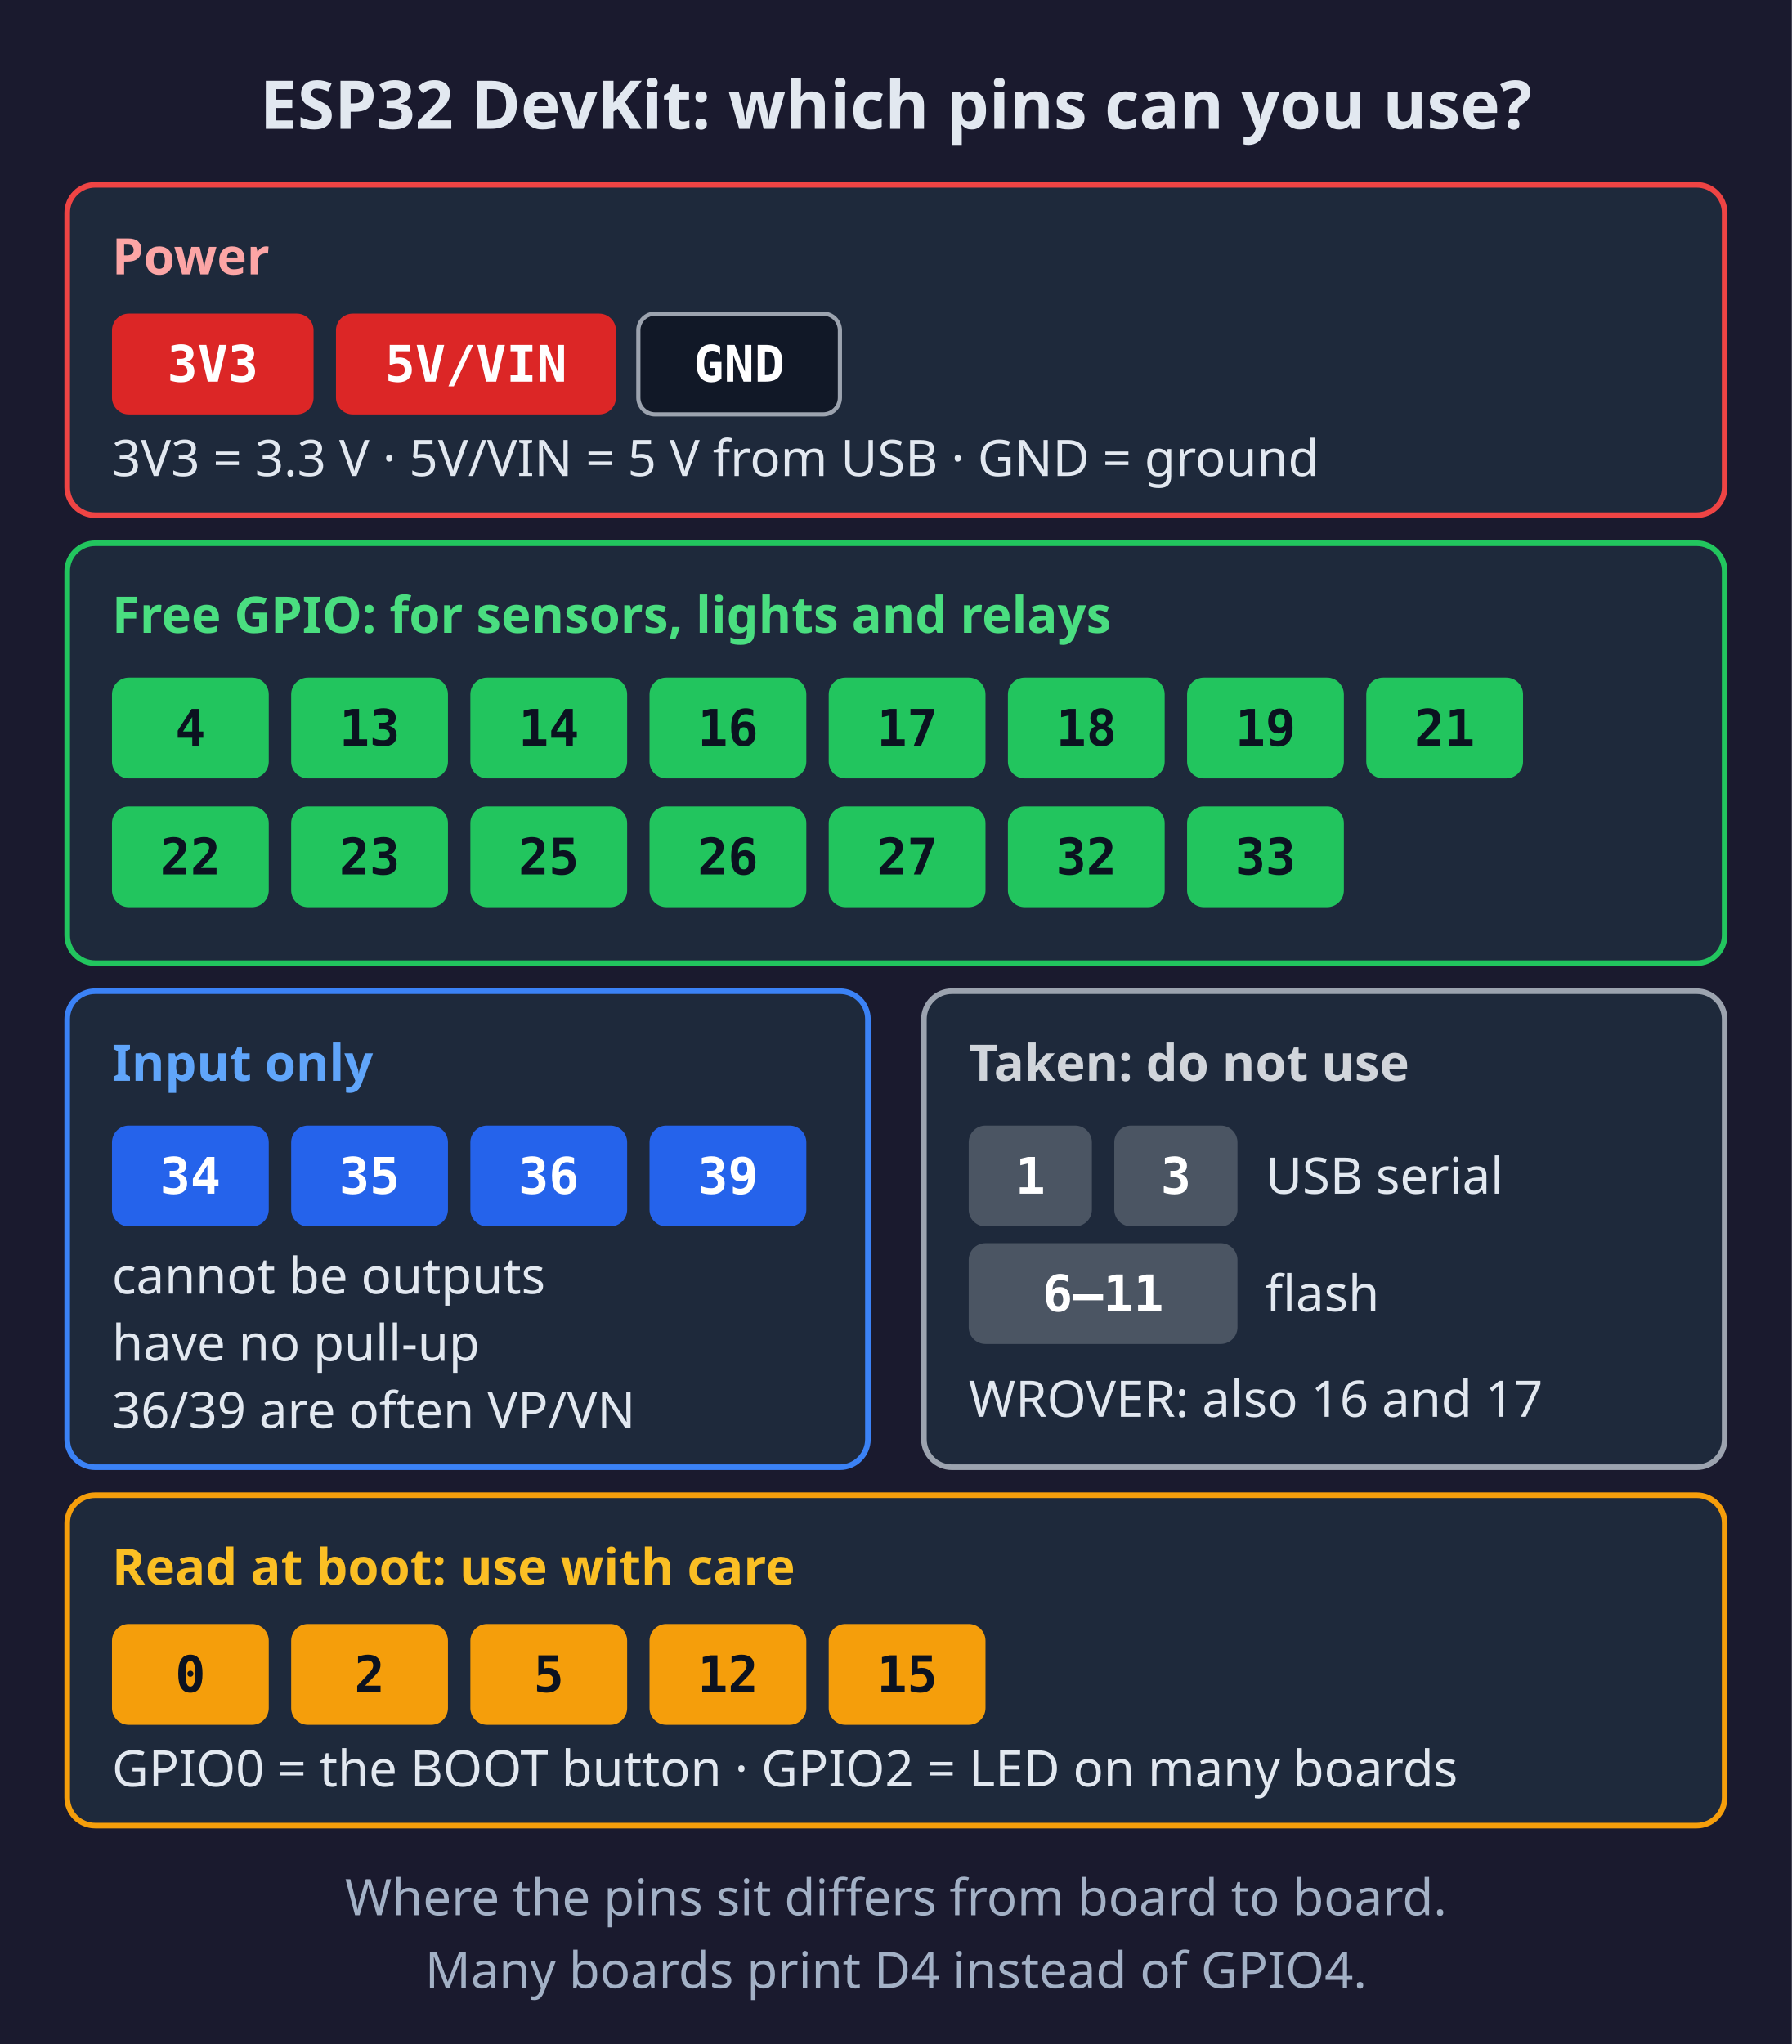
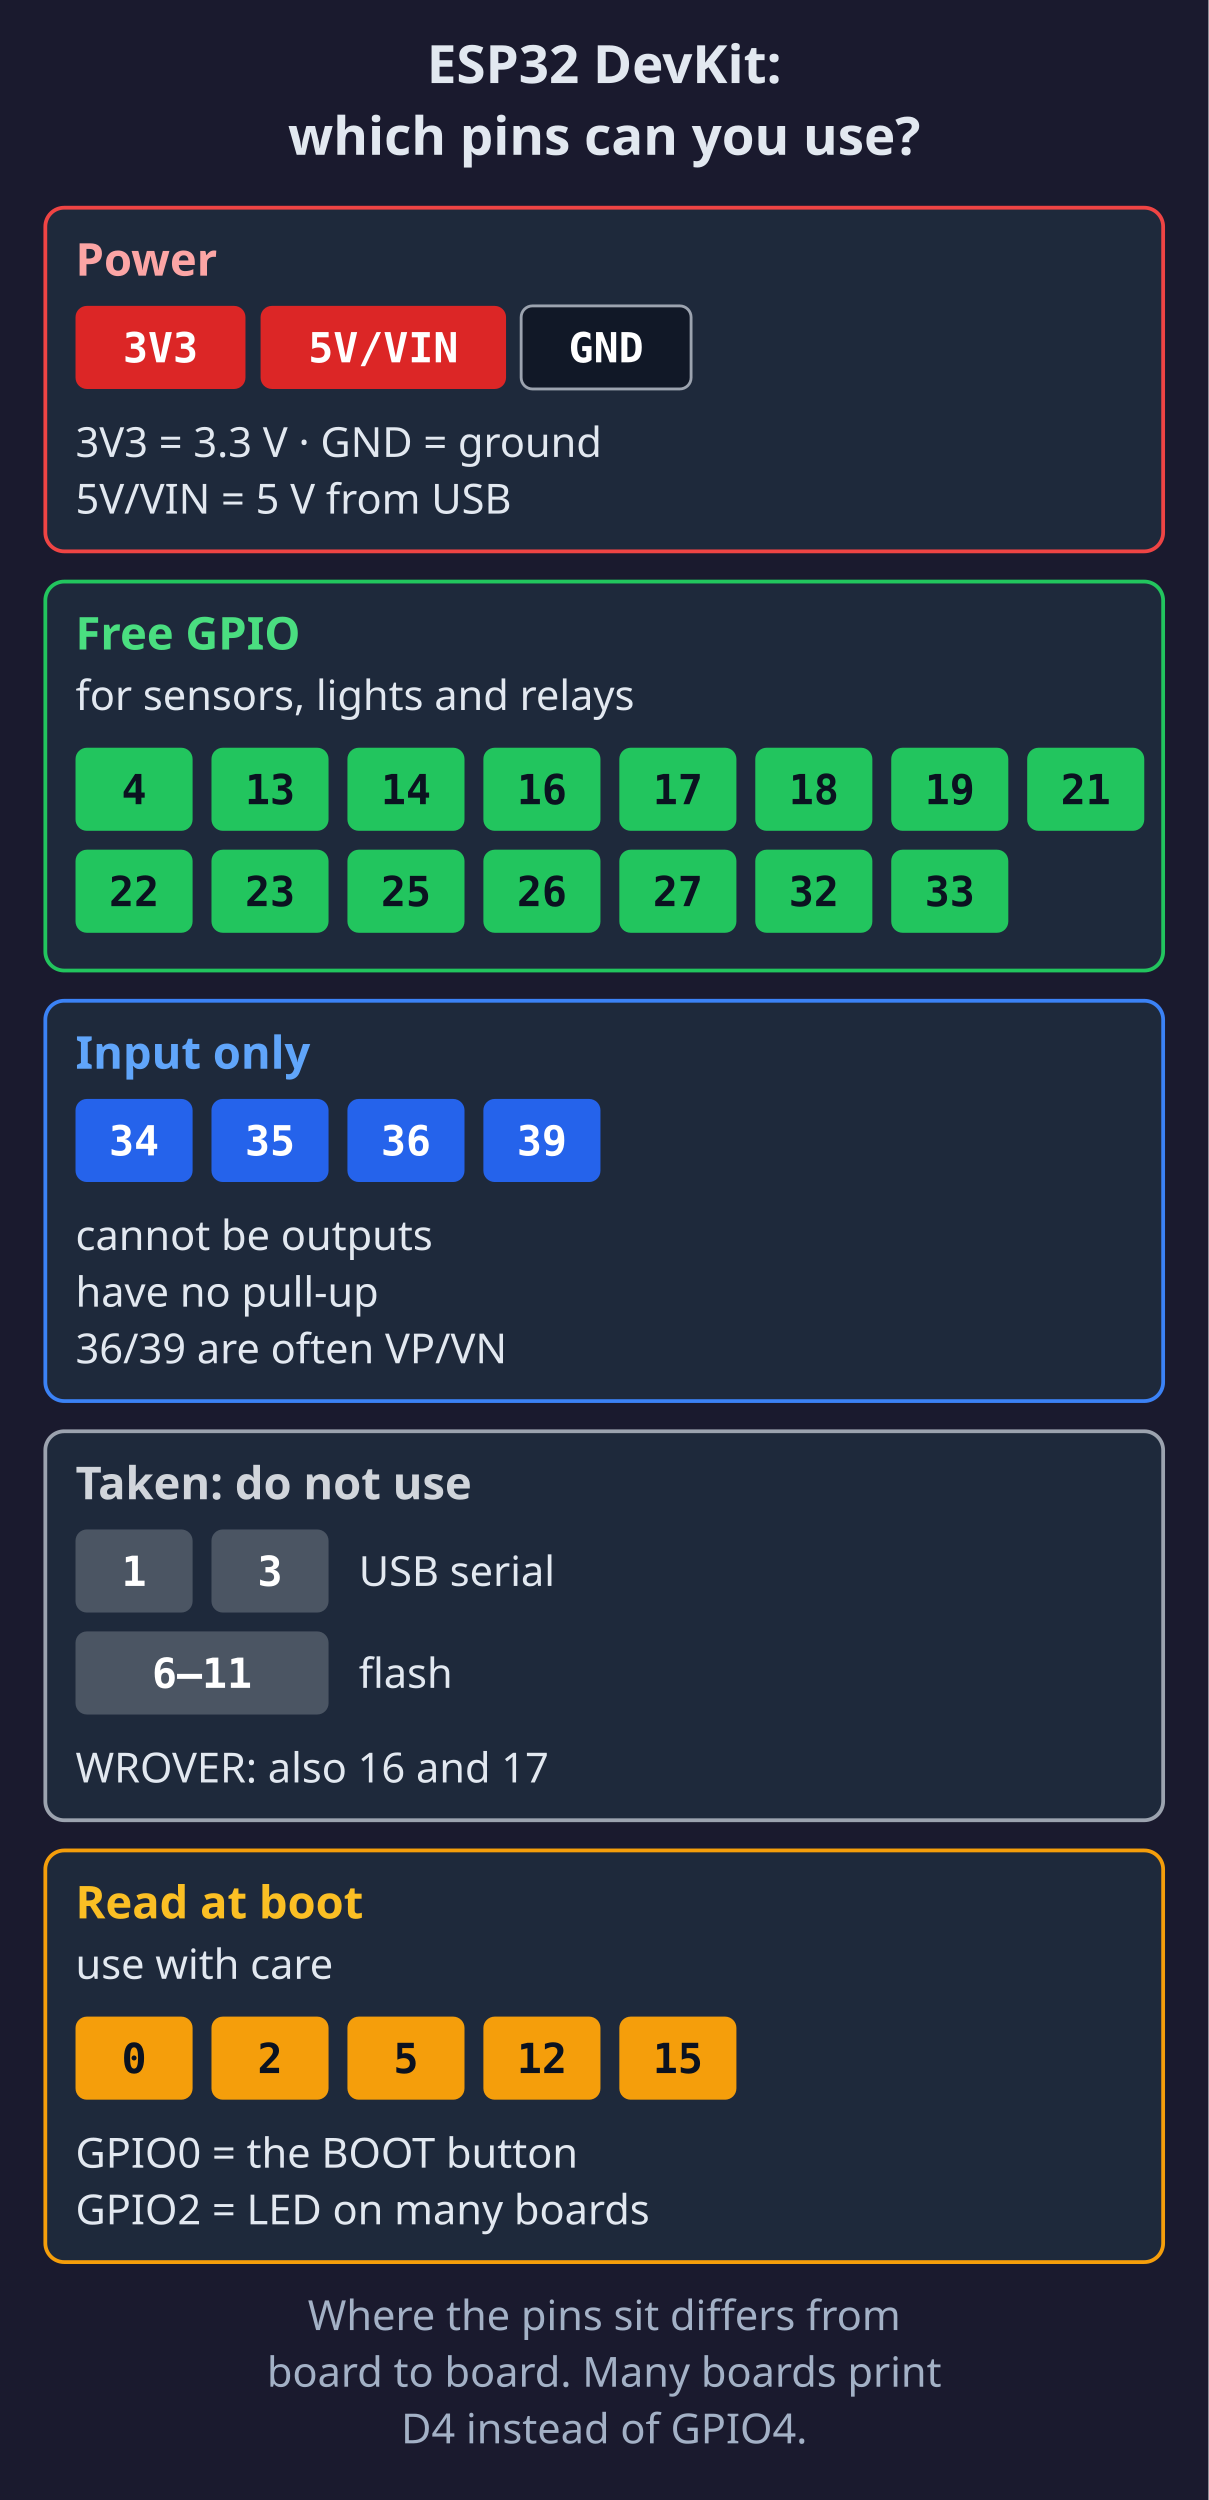
- <svg xmlns="http://www.w3.org/2000/svg" viewBox="0 0 640 730" role="img" lang="en" font-family="system-ui, sans-serif">
-   <rect x="0" y="0" width="640" height="730" fill="#1a1a2e" />
-   <text x="320" y="46" font-size="24" fill="#e2e8f0" text-anchor="middle" font-weight="700">ESP32 DevKit: which pins can you use?</text>
-   <rect x="24" y="66" width="592" height="118" rx="10" fill="#1e293b" stroke="#ef4444" stroke-width="2" />
-   <text x="40" y="98" font-size="18" fill="#fca5a5" font-weight="700">Power</text>
-   <rect x="40" y="112" width="72" height="36" rx="6" fill="#dc2626" />
-   <text x="76" y="136.3" font-size="18" fill="#ffffff" text-anchor="middle" font-weight="700" font-family="ui-monospace, Menlo, Consolas, monospace">3V3</text>
-   <rect x="120" y="112" width="100" height="36" rx="6" fill="#dc2626" />
-   <text x="170" y="136.3" font-size="18" fill="#ffffff" text-anchor="middle" font-weight="700" font-family="ui-monospace, Menlo, Consolas, monospace">5V/VIN</text>
-   <rect x="228" y="112" width="72" height="36" rx="6" fill="#111827" stroke="#9ca3af" stroke-width="1.5" />
-   <text x="264" y="136.3" font-size="18" fill="#ffffff" text-anchor="middle" font-weight="700" font-family="ui-monospace, Menlo, Consolas, monospace">GND</text>
-   <text x="40" y="170" font-size="18" fill="#e2e8f0">3V3 = 3.3 V · 5V/VIN = 5 V from USB · GND = ground</text>
-   <rect x="24" y="194" width="592" height="150" rx="10" fill="#1e293b" stroke="#22c55e" stroke-width="2" />
-   <text x="40" y="226" font-size="18" fill="#4ade80" font-weight="700">Free GPIO: for sensors, lights and relays</text>
-   <rect x="40" y="242" width="56" height="36" rx="6" fill="#22c55e" />
-   <text x="68" y="266.3" font-size="18" fill="#0b1220" text-anchor="middle" font-weight="700" font-family="ui-monospace, Menlo, Consolas, monospace">4</text>
-   <rect x="104" y="242" width="56" height="36" rx="6" fill="#22c55e" />
-   <text x="132" y="266.3" font-size="18" fill="#0b1220" text-anchor="middle" font-weight="700" font-family="ui-monospace, Menlo, Consolas, monospace">13</text>
-   <rect x="168" y="242" width="56" height="36" rx="6" fill="#22c55e" />
-   <text x="196" y="266.3" font-size="18" fill="#0b1220" text-anchor="middle" font-weight="700" font-family="ui-monospace, Menlo, Consolas, monospace">14</text>
-   <rect x="232" y="242" width="56" height="36" rx="6" fill="#22c55e" />
-   <text x="260" y="266.3" font-size="18" fill="#0b1220" text-anchor="middle" font-weight="700" font-family="ui-monospace, Menlo, Consolas, monospace">16</text>
-   <rect x="296" y="242" width="56" height="36" rx="6" fill="#22c55e" />
-   <text x="324" y="266.3" font-size="18" fill="#0b1220" text-anchor="middle" font-weight="700" font-family="ui-monospace, Menlo, Consolas, monospace">17</text>
-   <rect x="360" y="242" width="56" height="36" rx="6" fill="#22c55e" />
-   <text x="388" y="266.3" font-size="18" fill="#0b1220" text-anchor="middle" font-weight="700" font-family="ui-monospace, Menlo, Consolas, monospace">18</text>
-   <rect x="424" y="242" width="56" height="36" rx="6" fill="#22c55e" />
-   <text x="452" y="266.3" font-size="18" fill="#0b1220" text-anchor="middle" font-weight="700" font-family="ui-monospace, Menlo, Consolas, monospace">19</text>
-   <rect x="488" y="242" width="56" height="36" rx="6" fill="#22c55e" />
-   <text x="516" y="266.3" font-size="18" fill="#0b1220" text-anchor="middle" font-weight="700" font-family="ui-monospace, Menlo, Consolas, monospace">21</text>
-   <rect x="40" y="288" width="56" height="36" rx="6" fill="#22c55e" />
-   <text x="68" y="312.3" font-size="18" fill="#0b1220" text-anchor="middle" font-weight="700" font-family="ui-monospace, Menlo, Consolas, monospace">22</text>
-   <rect x="104" y="288" width="56" height="36" rx="6" fill="#22c55e" />
-   <text x="132" y="312.3" font-size="18" fill="#0b1220" text-anchor="middle" font-weight="700" font-family="ui-monospace, Menlo, Consolas, monospace">23</text>
-   <rect x="168" y="288" width="56" height="36" rx="6" fill="#22c55e" />
-   <text x="196" y="312.3" font-size="18" fill="#0b1220" text-anchor="middle" font-weight="700" font-family="ui-monospace, Menlo, Consolas, monospace">25</text>
-   <rect x="232" y="288" width="56" height="36" rx="6" fill="#22c55e" />
-   <text x="260" y="312.3" font-size="18" fill="#0b1220" text-anchor="middle" font-weight="700" font-family="ui-monospace, Menlo, Consolas, monospace">26</text>
-   <rect x="296" y="288" width="56" height="36" rx="6" fill="#22c55e" />
-   <text x="324" y="312.3" font-size="18" fill="#0b1220" text-anchor="middle" font-weight="700" font-family="ui-monospace, Menlo, Consolas, monospace">27</text>
-   <rect x="360" y="288" width="56" height="36" rx="6" fill="#22c55e" />
-   <text x="388" y="312.3" font-size="18" fill="#0b1220" text-anchor="middle" font-weight="700" font-family="ui-monospace, Menlo, Consolas, monospace">32</text>
-   <rect x="424" y="288" width="56" height="36" rx="6" fill="#22c55e" />
-   <text x="452" y="312.3" font-size="18" fill="#0b1220" text-anchor="middle" font-weight="700" font-family="ui-monospace, Menlo, Consolas, monospace">33</text>
-   <rect x="24" y="354" width="286" height="170" rx="10" fill="#1e293b" stroke="#3b82f6" stroke-width="2" />
-   <text x="40" y="386" font-size="18" fill="#60a5fa" font-weight="700">Input only</text>
-   <rect x="40" y="402" width="56" height="36" rx="6" fill="#2563eb" />
-   <text x="68" y="426.3" font-size="18" fill="#ffffff" text-anchor="middle" font-weight="700" font-family="ui-monospace, Menlo, Consolas, monospace">34</text>
-   <rect x="104" y="402" width="56" height="36" rx="6" fill="#2563eb" />
-   <text x="132" y="426.3" font-size="18" fill="#ffffff" text-anchor="middle" font-weight="700" font-family="ui-monospace, Menlo, Consolas, monospace">35</text>
-   <rect x="168" y="402" width="56" height="36" rx="6" fill="#2563eb" />
-   <text x="196" y="426.3" font-size="18" fill="#ffffff" text-anchor="middle" font-weight="700" font-family="ui-monospace, Menlo, Consolas, monospace">36</text>
-   <rect x="232" y="402" width="56" height="36" rx="6" fill="#2563eb" />
-   <text x="260" y="426.3" font-size="18" fill="#ffffff" text-anchor="middle" font-weight="700" font-family="ui-monospace, Menlo, Consolas, monospace">39</text>
-   <text x="40" y="462" font-size="18" fill="#e2e8f0">cannot be outputs</text>
-   <text x="40" y="486" font-size="18" fill="#e2e8f0">have no pull-up</text>
-   <text x="40" y="510" font-size="18" fill="#e2e8f0">36/39 are often VP/VN</text>
-   <rect x="330" y="354" width="286" height="170" rx="10" fill="#1e293b" stroke="#9ca3af" stroke-width="2" />
-   <text x="346" y="386" font-size="18" fill="#d1d5db" font-weight="700">Taken: do not use</text>
-   <rect x="346" y="402" width="44" height="36" rx="6" fill="#4b5563" />
-   <text x="368" y="426.3" font-size="18" fill="#ffffff" text-anchor="middle" font-weight="700" font-family="ui-monospace, Menlo, Consolas, monospace">1</text>
-   <rect x="398" y="402" width="44" height="36" rx="6" fill="#4b5563" />
-   <text x="420" y="426.3" font-size="18" fill="#ffffff" text-anchor="middle" font-weight="700" font-family="ui-monospace, Menlo, Consolas, monospace">3</text>
-   <text x="452" y="426.3" font-size="18" fill="#e2e8f0">USB serial</text>
-   <rect x="346" y="444" width="96" height="36" rx="6" fill="#4b5563" />
-   <text x="394" y="468.3" font-size="18" fill="#ffffff" text-anchor="middle" font-weight="700" font-family="ui-monospace, Menlo, Consolas, monospace">6–11</text>
-   <text x="452" y="468.3" font-size="18" fill="#e2e8f0">flash</text>
-   <text x="346" y="506" font-size="18" fill="#e2e8f0">WROVER: also 16 and 17</text>
-   <rect x="24" y="534" width="592" height="118" rx="10" fill="#1e293b" stroke="#f59e0b" stroke-width="2" />
-   <text x="40" y="566" font-size="18" fill="#fbbf24" font-weight="700">Read at boot: use with care</text>
-   <rect x="40" y="580" width="56" height="36" rx="6" fill="#f59e0b" />
-   <text x="68" y="604.3" font-size="18" fill="#0b1220" text-anchor="middle" font-weight="700" font-family="ui-monospace, Menlo, Consolas, monospace">0</text>
-   <rect x="104" y="580" width="56" height="36" rx="6" fill="#f59e0b" />
-   <text x="132" y="604.3" font-size="18" fill="#0b1220" text-anchor="middle" font-weight="700" font-family="ui-monospace, Menlo, Consolas, monospace">2</text>
-   <rect x="168" y="580" width="56" height="36" rx="6" fill="#f59e0b" />
-   <text x="196" y="604.3" font-size="18" fill="#0b1220" text-anchor="middle" font-weight="700" font-family="ui-monospace, Menlo, Consolas, monospace">5</text>
-   <rect x="232" y="580" width="56" height="36" rx="6" fill="#f59e0b" />
-   <text x="260" y="604.3" font-size="18" fill="#0b1220" text-anchor="middle" font-weight="700" font-family="ui-monospace, Menlo, Consolas, monospace">12</text>
-   <rect x="296" y="580" width="56" height="36" rx="6" fill="#f59e0b" />
-   <text x="324" y="604.3" font-size="18" fill="#0b1220" text-anchor="middle" font-weight="700" font-family="ui-monospace, Menlo, Consolas, monospace">15</text>
-   <text x="40" y="638" font-size="18" fill="#e2e8f0">GPIO0 = the BOOT button · GPIO2 = LED on many boards</text>
-   <text x="320" y="684" font-size="18" fill="#a3b1c6" text-anchor="middle">Where the pins sit differs from board to board.</text>
-   <text x="320" y="710" font-size="18" fill="#a3b1c6" text-anchor="middle">Many boards print D4 instead of GPIO4.</text>
+ <svg xmlns="http://www.w3.org/2000/svg" viewBox="0 0 640 1324" role="img" lang="en" font-family="system-ui, sans-serif">
+   <rect x="0" y="0" width="640" height="1324" fill="#1a1a2e" />
+   <text x="320" y="44" font-size="28" fill="#e2e8f0" text-anchor="middle" font-weight="700">ESP32 DevKit:</text>
+   <text x="320" y="82" font-size="28" fill="#e2e8f0" text-anchor="middle" font-weight="700">which pins can you use?</text>
+   <rect x="24" y="110" width="592" height="182" rx="10" fill="#1e293b" stroke="#ef4444" stroke-width="2" />
+   <text x="40" y="146" font-size="24" fill="#fca5a5" font-weight="700">Power</text>
+   <rect x="40" y="162" width="90" height="44" rx="6" fill="#dc2626" />
+   <text x="85" y="191.9" font-size="22" fill="#ffffff" text-anchor="middle" font-weight="700" font-family="ui-monospace, Menlo, Consolas, monospace">3V3</text>
+   <rect x="138" y="162" width="130" height="44" rx="6" fill="#dc2626" />
+   <text x="203" y="191.9" font-size="22" fill="#ffffff" text-anchor="middle" font-weight="700" font-family="ui-monospace, Menlo, Consolas, monospace">5V/VIN</text>
+   <rect x="276" y="162" width="90" height="44" rx="6" fill="#111827" stroke="#9ca3af" stroke-width="1.5" />
+   <text x="321" y="191.9" font-size="22" fill="#ffffff" text-anchor="middle" font-weight="700" font-family="ui-monospace, Menlo, Consolas, monospace">GND</text>
+   <text x="40" y="242" font-size="22" fill="#e2e8f0">3V3 = 3.3 V · GND = ground</text>
+   <text x="40" y="272" font-size="22" fill="#e2e8f0">5V/VIN = 5 V from USB</text>
+   <rect x="24" y="308" width="592" height="206" rx="10" fill="#1e293b" stroke="#22c55e" stroke-width="2" />
+   <text x="40" y="344" font-size="24" fill="#4ade80" font-weight="700">Free GPIO</text>
+   <text x="40" y="376" font-size="22" fill="#e2e8f0">for sensors, lights and relays</text>
+   <rect x="40" y="396" width="62" height="44" rx="6" fill="#22c55e" />
+   <text x="71" y="425.9" font-size="22" fill="#0b1220" text-anchor="middle" font-weight="700" font-family="ui-monospace, Menlo, Consolas, monospace">4</text>
+   <rect x="112" y="396" width="62" height="44" rx="6" fill="#22c55e" />
+   <text x="143" y="425.9" font-size="22" fill="#0b1220" text-anchor="middle" font-weight="700" font-family="ui-monospace, Menlo, Consolas, monospace">13</text>
+   <rect x="184" y="396" width="62" height="44" rx="6" fill="#22c55e" />
+   <text x="215" y="425.9" font-size="22" fill="#0b1220" text-anchor="middle" font-weight="700" font-family="ui-monospace, Menlo, Consolas, monospace">14</text>
+   <rect x="256" y="396" width="62" height="44" rx="6" fill="#22c55e" />
+   <text x="287" y="425.9" font-size="22" fill="#0b1220" text-anchor="middle" font-weight="700" font-family="ui-monospace, Menlo, Consolas, monospace">16</text>
+   <rect x="328" y="396" width="62" height="44" rx="6" fill="#22c55e" />
+   <text x="359" y="425.9" font-size="22" fill="#0b1220" text-anchor="middle" font-weight="700" font-family="ui-monospace, Menlo, Consolas, monospace">17</text>
+   <rect x="400" y="396" width="62" height="44" rx="6" fill="#22c55e" />
+   <text x="431" y="425.9" font-size="22" fill="#0b1220" text-anchor="middle" font-weight="700" font-family="ui-monospace, Menlo, Consolas, monospace">18</text>
+   <rect x="472" y="396" width="62" height="44" rx="6" fill="#22c55e" />
+   <text x="503" y="425.9" font-size="22" fill="#0b1220" text-anchor="middle" font-weight="700" font-family="ui-monospace, Menlo, Consolas, monospace">19</text>
+   <rect x="544" y="396" width="62" height="44" rx="6" fill="#22c55e" />
+   <text x="575" y="425.9" font-size="22" fill="#0b1220" text-anchor="middle" font-weight="700" font-family="ui-monospace, Menlo, Consolas, monospace">21</text>
+   <rect x="40" y="450" width="62" height="44" rx="6" fill="#22c55e" />
+   <text x="71" y="479.9" font-size="22" fill="#0b1220" text-anchor="middle" font-weight="700" font-family="ui-monospace, Menlo, Consolas, monospace">22</text>
+   <rect x="112" y="450" width="62" height="44" rx="6" fill="#22c55e" />
+   <text x="143" y="479.9" font-size="22" fill="#0b1220" text-anchor="middle" font-weight="700" font-family="ui-monospace, Menlo, Consolas, monospace">23</text>
+   <rect x="184" y="450" width="62" height="44" rx="6" fill="#22c55e" />
+   <text x="215" y="479.9" font-size="22" fill="#0b1220" text-anchor="middle" font-weight="700" font-family="ui-monospace, Menlo, Consolas, monospace">25</text>
+   <rect x="256" y="450" width="62" height="44" rx="6" fill="#22c55e" />
+   <text x="287" y="479.9" font-size="22" fill="#0b1220" text-anchor="middle" font-weight="700" font-family="ui-monospace, Menlo, Consolas, monospace">26</text>
+   <rect x="328" y="450" width="62" height="44" rx="6" fill="#22c55e" />
+   <text x="359" y="479.9" font-size="22" fill="#0b1220" text-anchor="middle" font-weight="700" font-family="ui-monospace, Menlo, Consolas, monospace">27</text>
+   <rect x="400" y="450" width="62" height="44" rx="6" fill="#22c55e" />
+   <text x="431" y="479.9" font-size="22" fill="#0b1220" text-anchor="middle" font-weight="700" font-family="ui-monospace, Menlo, Consolas, monospace">32</text>
+   <rect x="472" y="450" width="62" height="44" rx="6" fill="#22c55e" />
+   <text x="503" y="479.9" font-size="22" fill="#0b1220" text-anchor="middle" font-weight="700" font-family="ui-monospace, Menlo, Consolas, monospace">33</text>
+   <rect x="24" y="530" width="592" height="212" rx="10" fill="#1e293b" stroke="#3b82f6" stroke-width="2" />
+   <text x="40" y="566" font-size="24" fill="#60a5fa" font-weight="700">Input only</text>
+   <rect x="40" y="582" width="62" height="44" rx="6" fill="#2563eb" />
+   <text x="71" y="611.9" font-size="22" fill="#ffffff" text-anchor="middle" font-weight="700" font-family="ui-monospace, Menlo, Consolas, monospace">34</text>
+   <rect x="112" y="582" width="62" height="44" rx="6" fill="#2563eb" />
+   <text x="143" y="611.9" font-size="22" fill="#ffffff" text-anchor="middle" font-weight="700" font-family="ui-monospace, Menlo, Consolas, monospace">35</text>
+   <rect x="184" y="582" width="62" height="44" rx="6" fill="#2563eb" />
+   <text x="215" y="611.9" font-size="22" fill="#ffffff" text-anchor="middle" font-weight="700" font-family="ui-monospace, Menlo, Consolas, monospace">36</text>
+   <rect x="256" y="582" width="62" height="44" rx="6" fill="#2563eb" />
+   <text x="287" y="611.9" font-size="22" fill="#ffffff" text-anchor="middle" font-weight="700" font-family="ui-monospace, Menlo, Consolas, monospace">39</text>
+   <text x="40" y="662" font-size="22" fill="#e2e8f0">cannot be outputs</text>
+   <text x="40" y="692" font-size="22" fill="#e2e8f0">have no pull-up</text>
+   <text x="40" y="722" font-size="22" fill="#e2e8f0">36/39 are often VP/VN</text>
+   <rect x="24" y="758" width="592" height="206" rx="10" fill="#1e293b" stroke="#9ca3af" stroke-width="2" />
+   <text x="40" y="794" font-size="24" fill="#d1d5db" font-weight="700">Taken: do not use</text>
+   <rect x="40" y="810" width="62" height="44" rx="6" fill="#4b5563" />
+   <text x="71" y="839.9" font-size="22" fill="#ffffff" text-anchor="middle" font-weight="700" font-family="ui-monospace, Menlo, Consolas, monospace">1</text>
+   <rect x="112" y="810" width="62" height="44" rx="6" fill="#4b5563" />
+   <text x="143" y="839.9" font-size="22" fill="#ffffff" text-anchor="middle" font-weight="700" font-family="ui-monospace, Menlo, Consolas, monospace">3</text>
+   <text x="190" y="839.9" font-size="22" fill="#e2e8f0">USB serial</text>
+   <rect x="40" y="864" width="134" height="44" rx="6" fill="#4b5563" />
+   <text x="107" y="893.9" font-size="22" fill="#ffffff" text-anchor="middle" font-weight="700" font-family="ui-monospace, Menlo, Consolas, monospace">6–11</text>
+   <text x="190" y="893.9" font-size="22" fill="#e2e8f0">flash</text>
+   <text x="40" y="944" font-size="22" fill="#e2e8f0">WROVER: also 16 and 17</text>
+   <rect x="24" y="980" width="592" height="218" rx="10" fill="#1e293b" stroke="#f59e0b" stroke-width="2" />
+   <text x="40" y="1016" font-size="24" fill="#fbbf24" font-weight="700">Read at boot</text>
+   <text x="40" y="1048" font-size="22" fill="#e2e8f0">use with care</text>
+   <rect x="40" y="1068" width="62" height="44" rx="6" fill="#f59e0b" />
+   <text x="71" y="1097.9" font-size="22" fill="#0b1220" text-anchor="middle" font-weight="700" font-family="ui-monospace, Menlo, Consolas, monospace">0</text>
+   <rect x="112" y="1068" width="62" height="44" rx="6" fill="#f59e0b" />
+   <text x="143" y="1097.9" font-size="22" fill="#0b1220" text-anchor="middle" font-weight="700" font-family="ui-monospace, Menlo, Consolas, monospace">2</text>
+   <rect x="184" y="1068" width="62" height="44" rx="6" fill="#f59e0b" />
+   <text x="215" y="1097.9" font-size="22" fill="#0b1220" text-anchor="middle" font-weight="700" font-family="ui-monospace, Menlo, Consolas, monospace">5</text>
+   <rect x="256" y="1068" width="62" height="44" rx="6" fill="#f59e0b" />
+   <text x="287" y="1097.9" font-size="22" fill="#0b1220" text-anchor="middle" font-weight="700" font-family="ui-monospace, Menlo, Consolas, monospace">12</text>
+   <rect x="328" y="1068" width="62" height="44" rx="6" fill="#f59e0b" />
+   <text x="359" y="1097.9" font-size="22" fill="#0b1220" text-anchor="middle" font-weight="700" font-family="ui-monospace, Menlo, Consolas, monospace">15</text>
+   <text x="40" y="1148" font-size="22" fill="#e2e8f0">GPIO0 = the BOOT button</text>
+   <text x="40" y="1178" font-size="22" fill="#e2e8f0">GPIO2 = LED on many boards</text>
+   <text x="320" y="1234" font-size="22" fill="#a3b1c6" text-anchor="middle">Where the pins sit differs from</text>
+   <text x="320" y="1264" font-size="22" fill="#a3b1c6" text-anchor="middle">board to board. Many boards print</text>
+   <text x="320" y="1294" font-size="22" fill="#a3b1c6" text-anchor="middle">D4 instead of GPIO4.</text>
</svg>
